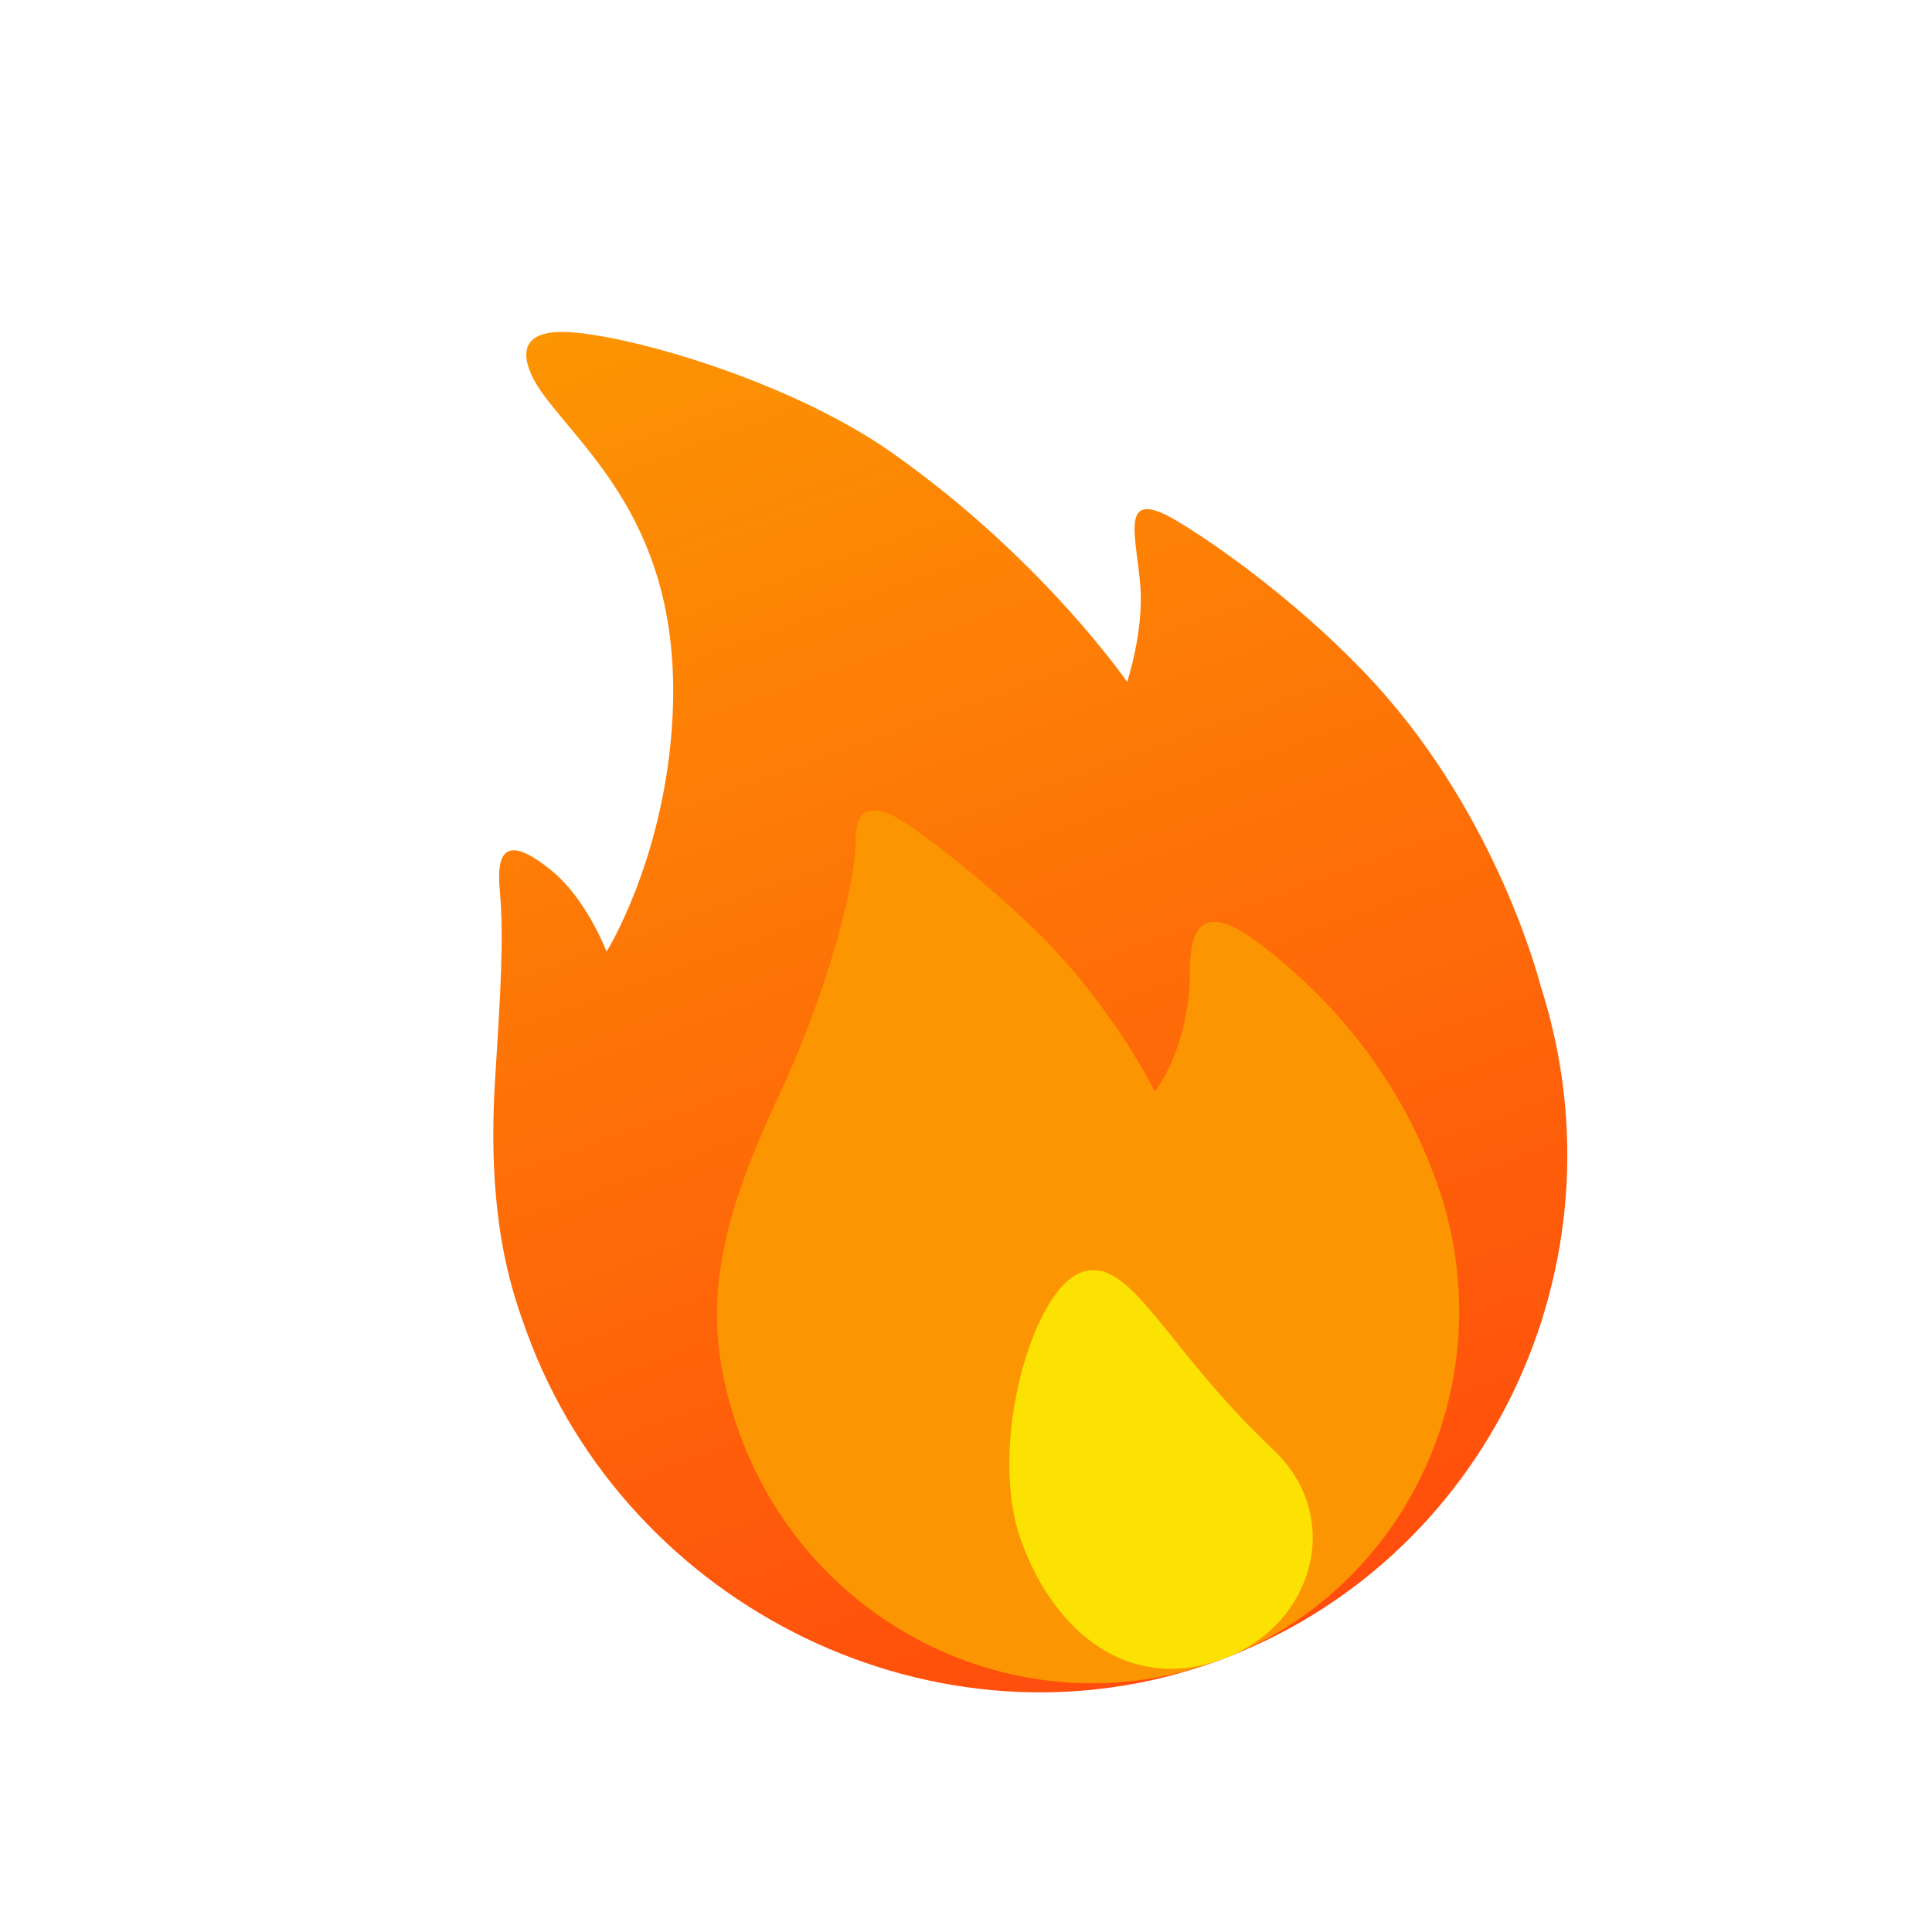
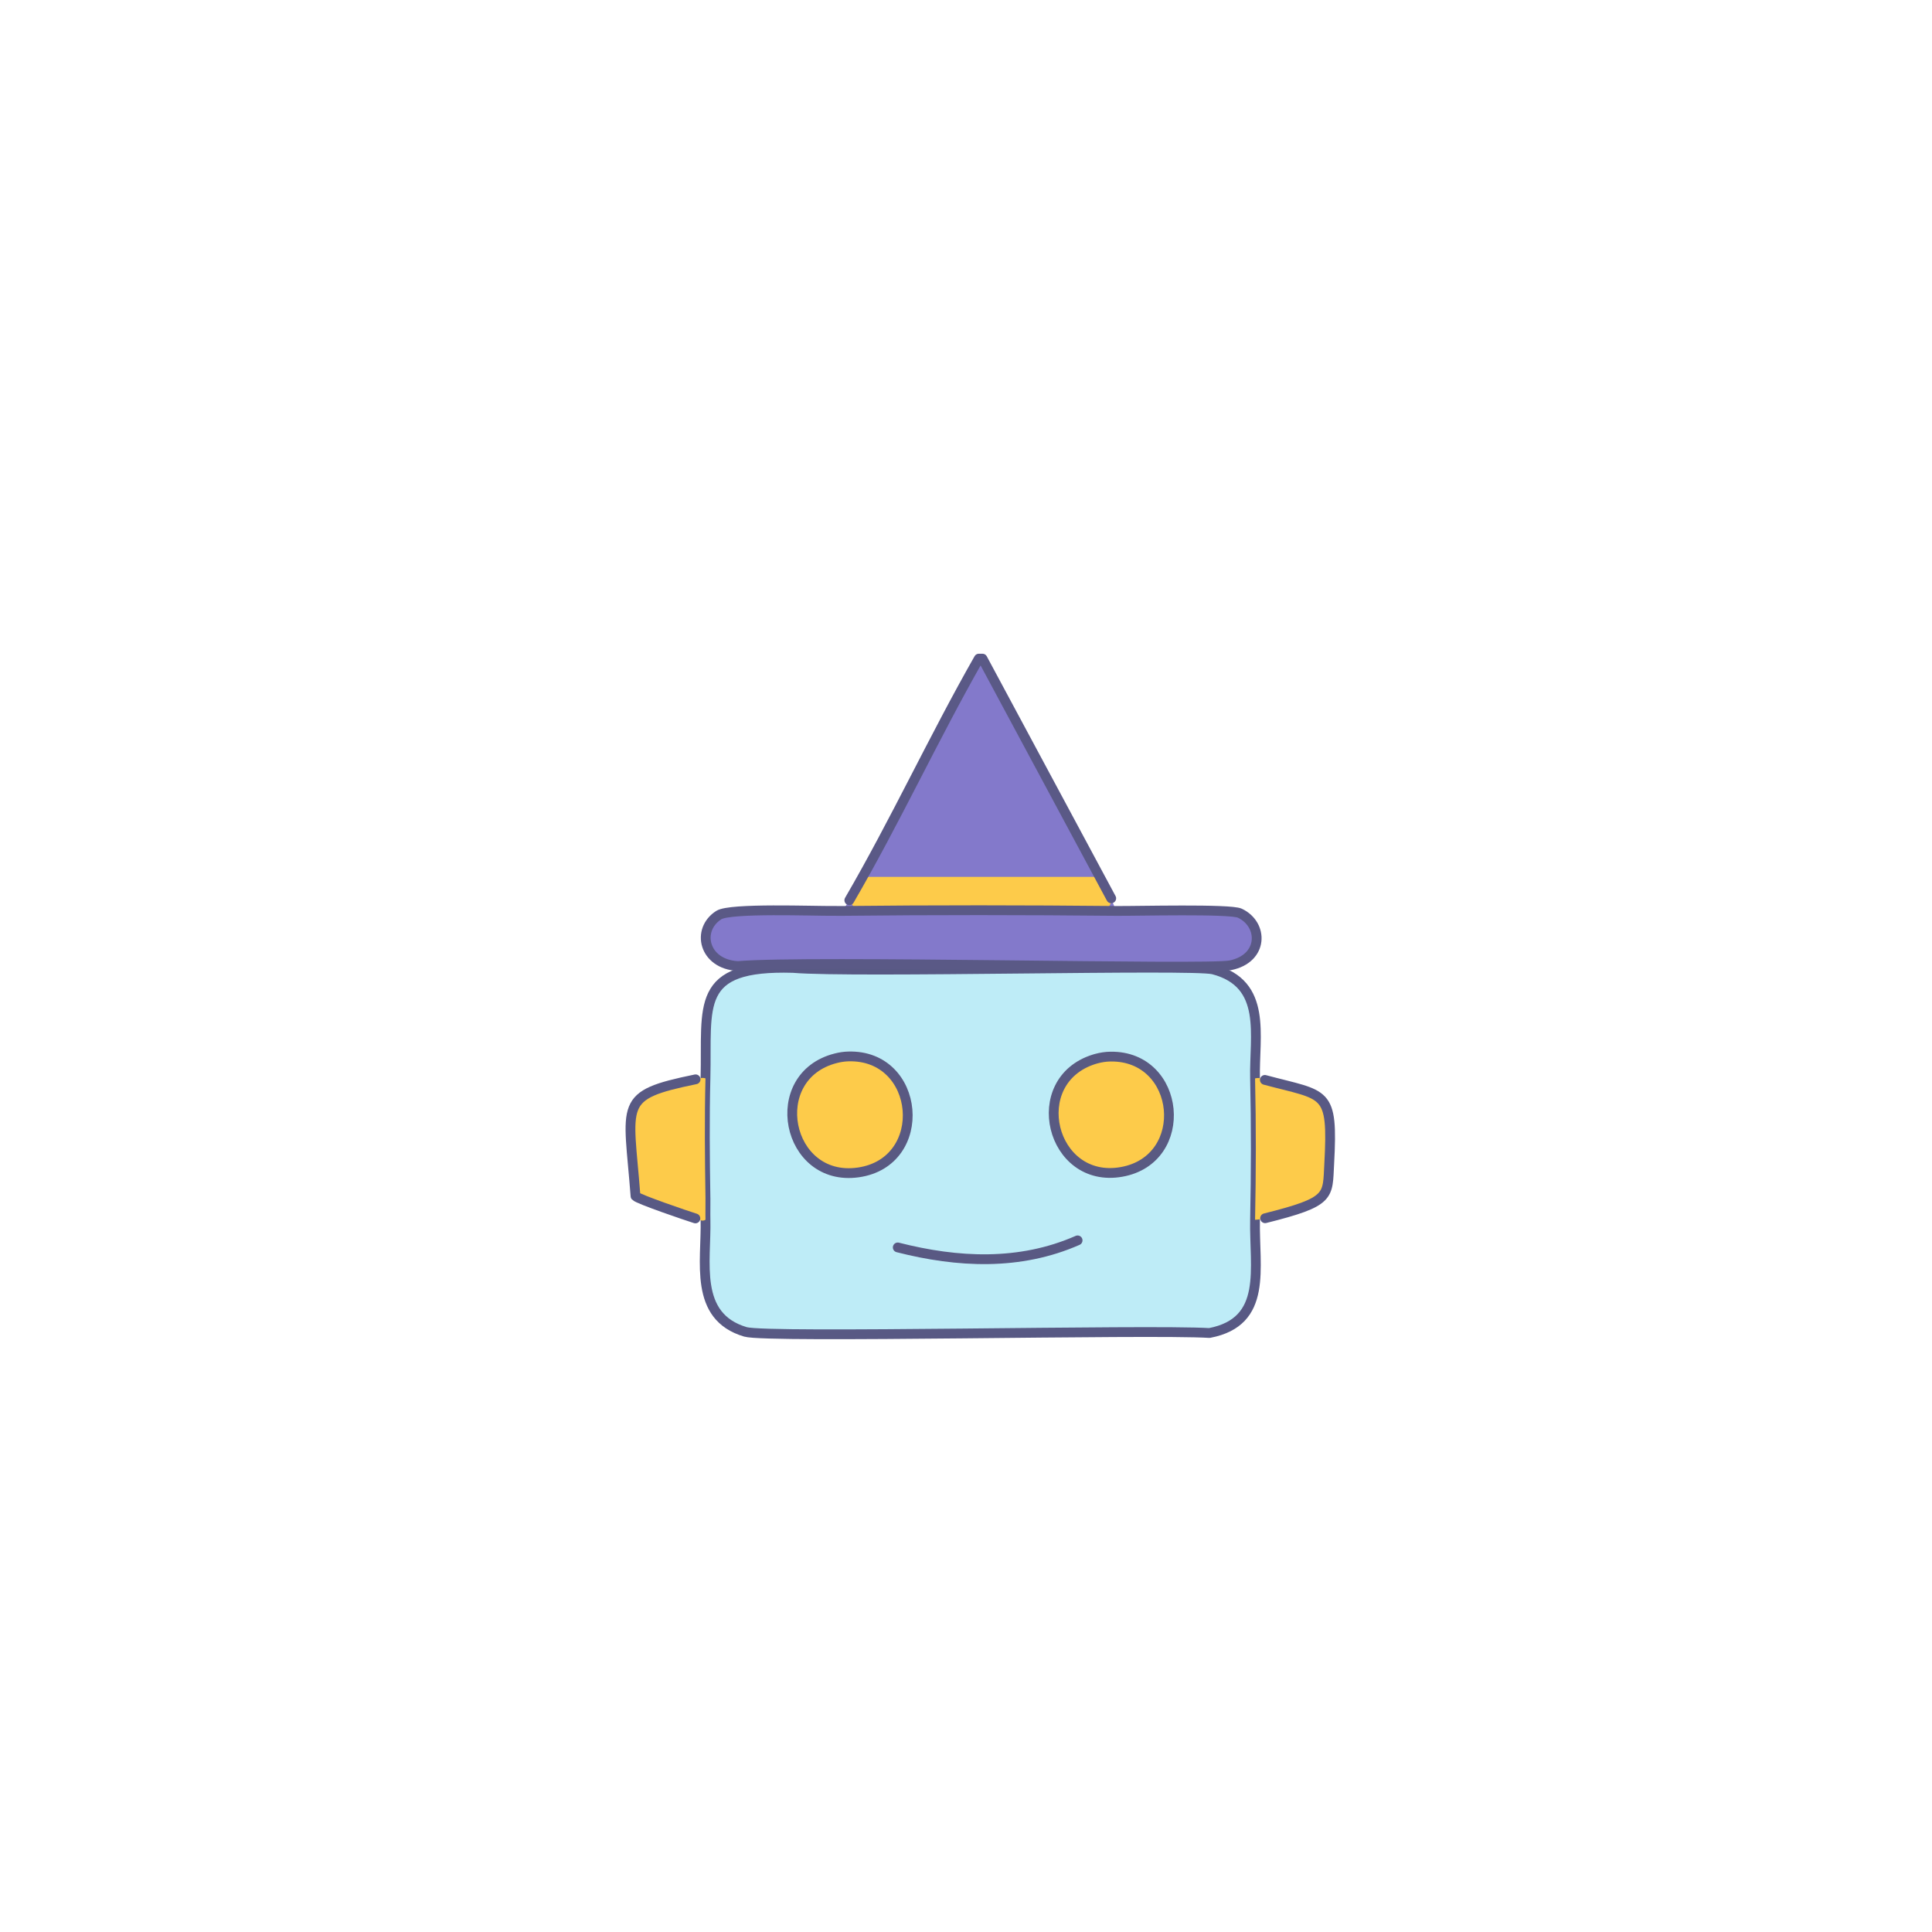
- <svg xmlns="http://www.w3.org/2000/svg" fill="none" height="32" viewBox="0 0 32 32" width="32">
-   <linearGradient id="a" gradientUnits="userSpaceOnUse" x1="20.172" x2="11.803" y1="27.527" y2="4.533">
-     <stop offset="0" stop-color="#ff4c0d" />
-     <stop offset="1" stop-color="#fc9502" />
-   </linearGradient>
-   <g clip-rule="evenodd" fill-rule="evenodd">
-     <path d="m25.528 16.361c1.458 4.585-.888 9.521-5.375 11.154-4.606 1.677-9.768-.89-11.427-5.447-.222-.609-.676-1.823-.525-4.203.09-1.425.146-2.32.079-3.095-.037-.426-.058-1.116.887-.323.557.468.88 1.315.88 1.315s.91-1.455 1.078-3.663c.247-3.237-1.362-4.532-2.125-5.563-.264-.356-.6-1.047.325-1.038.943.009 3.705.773 5.451 2.002 2.491 1.754 3.893 3.795 3.893 3.795s.283-.852.217-1.612c-.075-.858-.353-1.633.624-1.045.93.56 2.424 1.703 3.476 2.925 1.909 2.219 2.54 4.798 2.54 4.798z" fill="url(#a)" />
-     <path d="m20.153 27.515c-3.185 1.159-6.723-.527-7.902-3.767-.711-1.955-.369-3.423.657-5.619.657-1.406 1.162-3.023 1.259-4.034.019-.199-.119-1.15.967-.373.57.407 1.504 1.161 2.178 1.849 1.162 1.186 1.817 2.507 1.817 2.507s.494-.609.572-1.741c.025-.365-.126-1.657 1.096-.755.896.662 2.263 1.942 2.988 3.97 1.179 3.24-.447 6.805-3.632 7.965z" fill="#fc9502" />
-     <path d="m17.908 21.075c.821-.299 1.383 1.247 3.177 2.932 1.194 1.122.674 2.923-.845 3.476-1.519.553-2.763-.413-3.325-1.958-.562-1.545.172-4.151.993-4.449z" fill="#fce202" />
+ <svg xmlns="http://www.w3.org/2000/svg" id="Layer_1" viewBox="0 0 766 766" version="1.1">
+   <defs id="defs1">
+     <style id="style1">.cls-1{stroke:#585984;}.cls-1,.cls-2,.cls-3,.cls-4,.cls-5{fill:none;stroke-linecap:round;stroke-linejoin:round;stroke-width:3.88px;}.cls-2{stroke:#5a5986;}.cls-3{stroke:#595983;}.cls-6{fill:#fdcb4a;}.cls-4{stroke:#595a82;}.cls-7{fill:#8379cb;}.cls-5{stroke:#595982;}</style>
+   </defs>
+   <g id="Generative_Object">
+     <path class="cls-1" d="M279.71,474.98c-.25-15.73-.4-31.7,0-47.42.73-29-4.6-44.94,34.68-43.8,24.27,2.08,158.56-1.5,166.62.6,21.66,5.65,16.2,26.3,16.59,43.2.43,18.57.38,37.5,0,56.06-.39,19.14,5.25,40.44-18.09,44.89-24.52-1.51-175.14,2.15-183.96-.45-20.69-6.12-15.43-27.92-15.83-44.44-.07-2.88.04-5.77,0-8.64Z" id="path7" style="fill:#beecf7;fill-opacity:1" />
+     <path class="cls-7" d="m 388.09,261.132 h 1.44 c 0,0 50.69,94.38 50.69,94.38 l 2.32,5.64 c 8.12,0.08 45.2,-0.91 49.03,0.9 9.48,4.5 9.42,18.01 -3.77,20.66 -9.57,1.93 -166.58,-2.15 -195.27,0.3 -13.56,-0.71 -16.62,-14.41 -7.54,-20.21 4.56,-2.91 37.56,-1.55 45.99,-1.66 0.25,0 0.5,0 0.75,0 0.75,0 1.51,0 2.28,0 0.96,-1.37 1.89,-2.77 2.73,-4.22 18.19,-31.26 33.44,-64.37 51.35,-95.8 z" id="path1" />
+     <path class="cls-6" d="M331.37,419.58c1.6-.41,3.25-.67,4.9-.72,28.83-.92,32.6,41.96,3.97,45.99-28.57,4.02-36.89-38.17-8.87-45.27Z" id="path2" />
+     <path class="cls-6" d="M433.85,419.97c.26-.08.53-.16.79-.23,1.84-.5,3.76-.8,5.66-.82,28.02-.38,31.99,40.83,4.34,45.72-28.08,4.96-38.09-36.19-10.8-44.67.26-.08.53-.16.79-.23-.27.07-.53.15-.79.23Z" id="path3" />
+     <path class="cls-6" d="M275.79,427.93c1.31-.27,2.52-.86,3.92-.37-.4,15.72-.25,31.69,0,47.42.04,2.87-.07,5.76,0,8.64-1.34.83-2.5-.07-4-.55-3.42-1.07-22.71-7.63-23.74-8.85-2.83-37.29-7.3-39.91,23.82-46.3Z" id="path4" />
+     <path class="cls-6" d="M497.6,427.56c2.09-.5,3.11.39,3.89.6,24.28,6.52,27.1,3.67,25.52,33.25-.7,12.98.86,15.03-25.42,21.6-1.29.32-2.65.56-3.98.61.38-18.56.43-37.49,0-56.06Z" id="path5" />
+     <rect class="cls-6" x="337" y="347.662" width="104" height="15" rx="7.5" ry="7.5" id="rect5" />
+     <path class="cls-1" d="M501.49,428.16c24.28,6.52,27.1,3.67,25.52,33.25-.7,12.98.86,15.03-25.42,21.6" id="path6" />
+     <path class="cls-1" d="M275.79,427.93c-31.12,6.39-26.65,9.01-23.82,46.3,1.03,1.22,20.32,7.78,23.74,8.85" id="path8" />
+     <path class="cls-2" d="m 336.74,356.932 c 18.19,-31.26 33.44,-64.37 51.35,-95.8 h 1.44 c 0,0 50.69,94.38 50.69,94.38 l 0.36,0.66" id="path9" />
+     <path class="cls-2" d="m 331.73,361.152 c -0.25,0 -0.5,0 -0.75,0 -8.43,0.1 -41.43,-1.25 -45.99,1.66 -9.08,5.79 -6.02,19.49 7.54,20.21 28.69,-2.45 185.7,1.62 195.27,-0.3 13.19,-2.65 13.25,-16.16 3.77,-20.66 -3.83,-1.81 -40.91,-0.82 -49.03,-0.9 -36.13,-0.36 -72.4,-0.39 -108.53,0 -0.77,0 -1.53,0 -2.28,0 z" id="path10" />
+     <path class="cls-5" d="M336.27,418.86c28.83-.92,32.6,41.96,3.97,45.99-28.57,4.02-36.89-38.17-8.87-45.27,1.6-.41,3.25-.67,4.9-.72Z" id="path11" />
+     <path class="cls-3" d="M427.25,491.78c-22.99,10.11-47.55,8.86-71.31,2.8" id="path12" />
+     <path class="cls-4" d="M440.31,418.92c28.02-.38,31.99,40.83,4.34,45.72-28.08,4.96-38.09-36.19-10.8-44.67.26-.08.53-.16.79-.23,1.84-.5,3.76-.8,5.66-.82Z" id="path13" />
  </g>
</svg>
